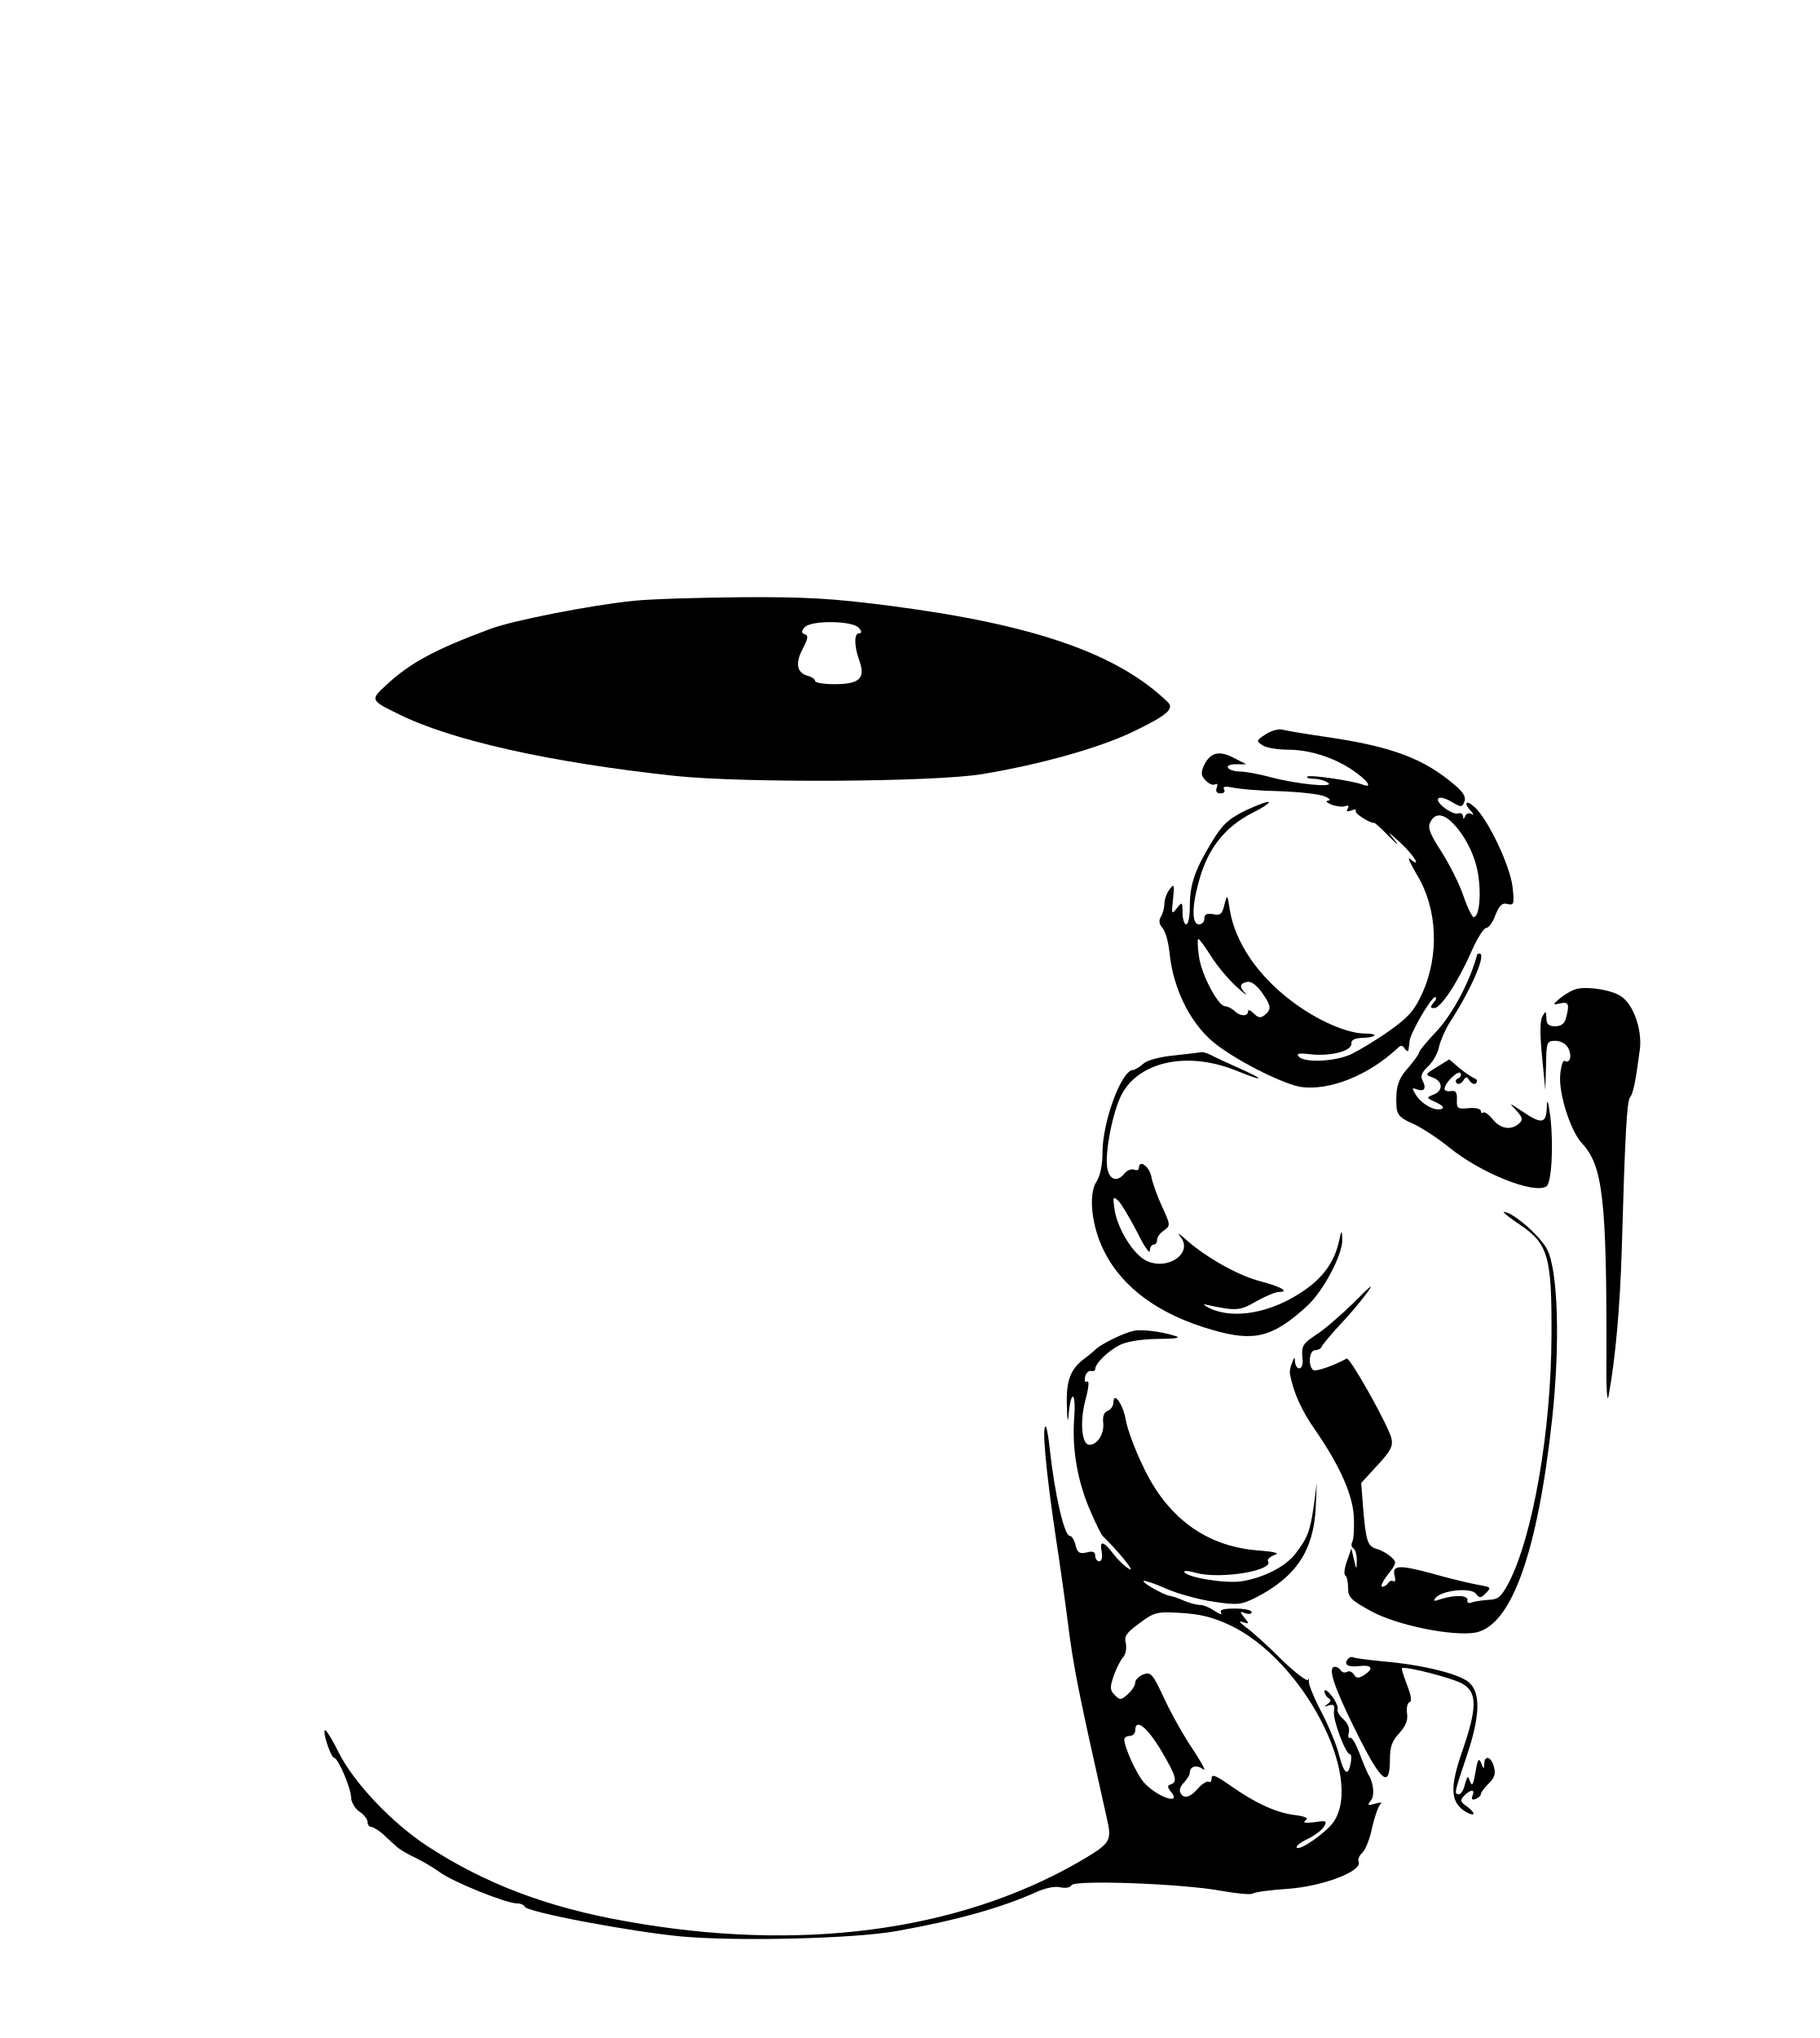
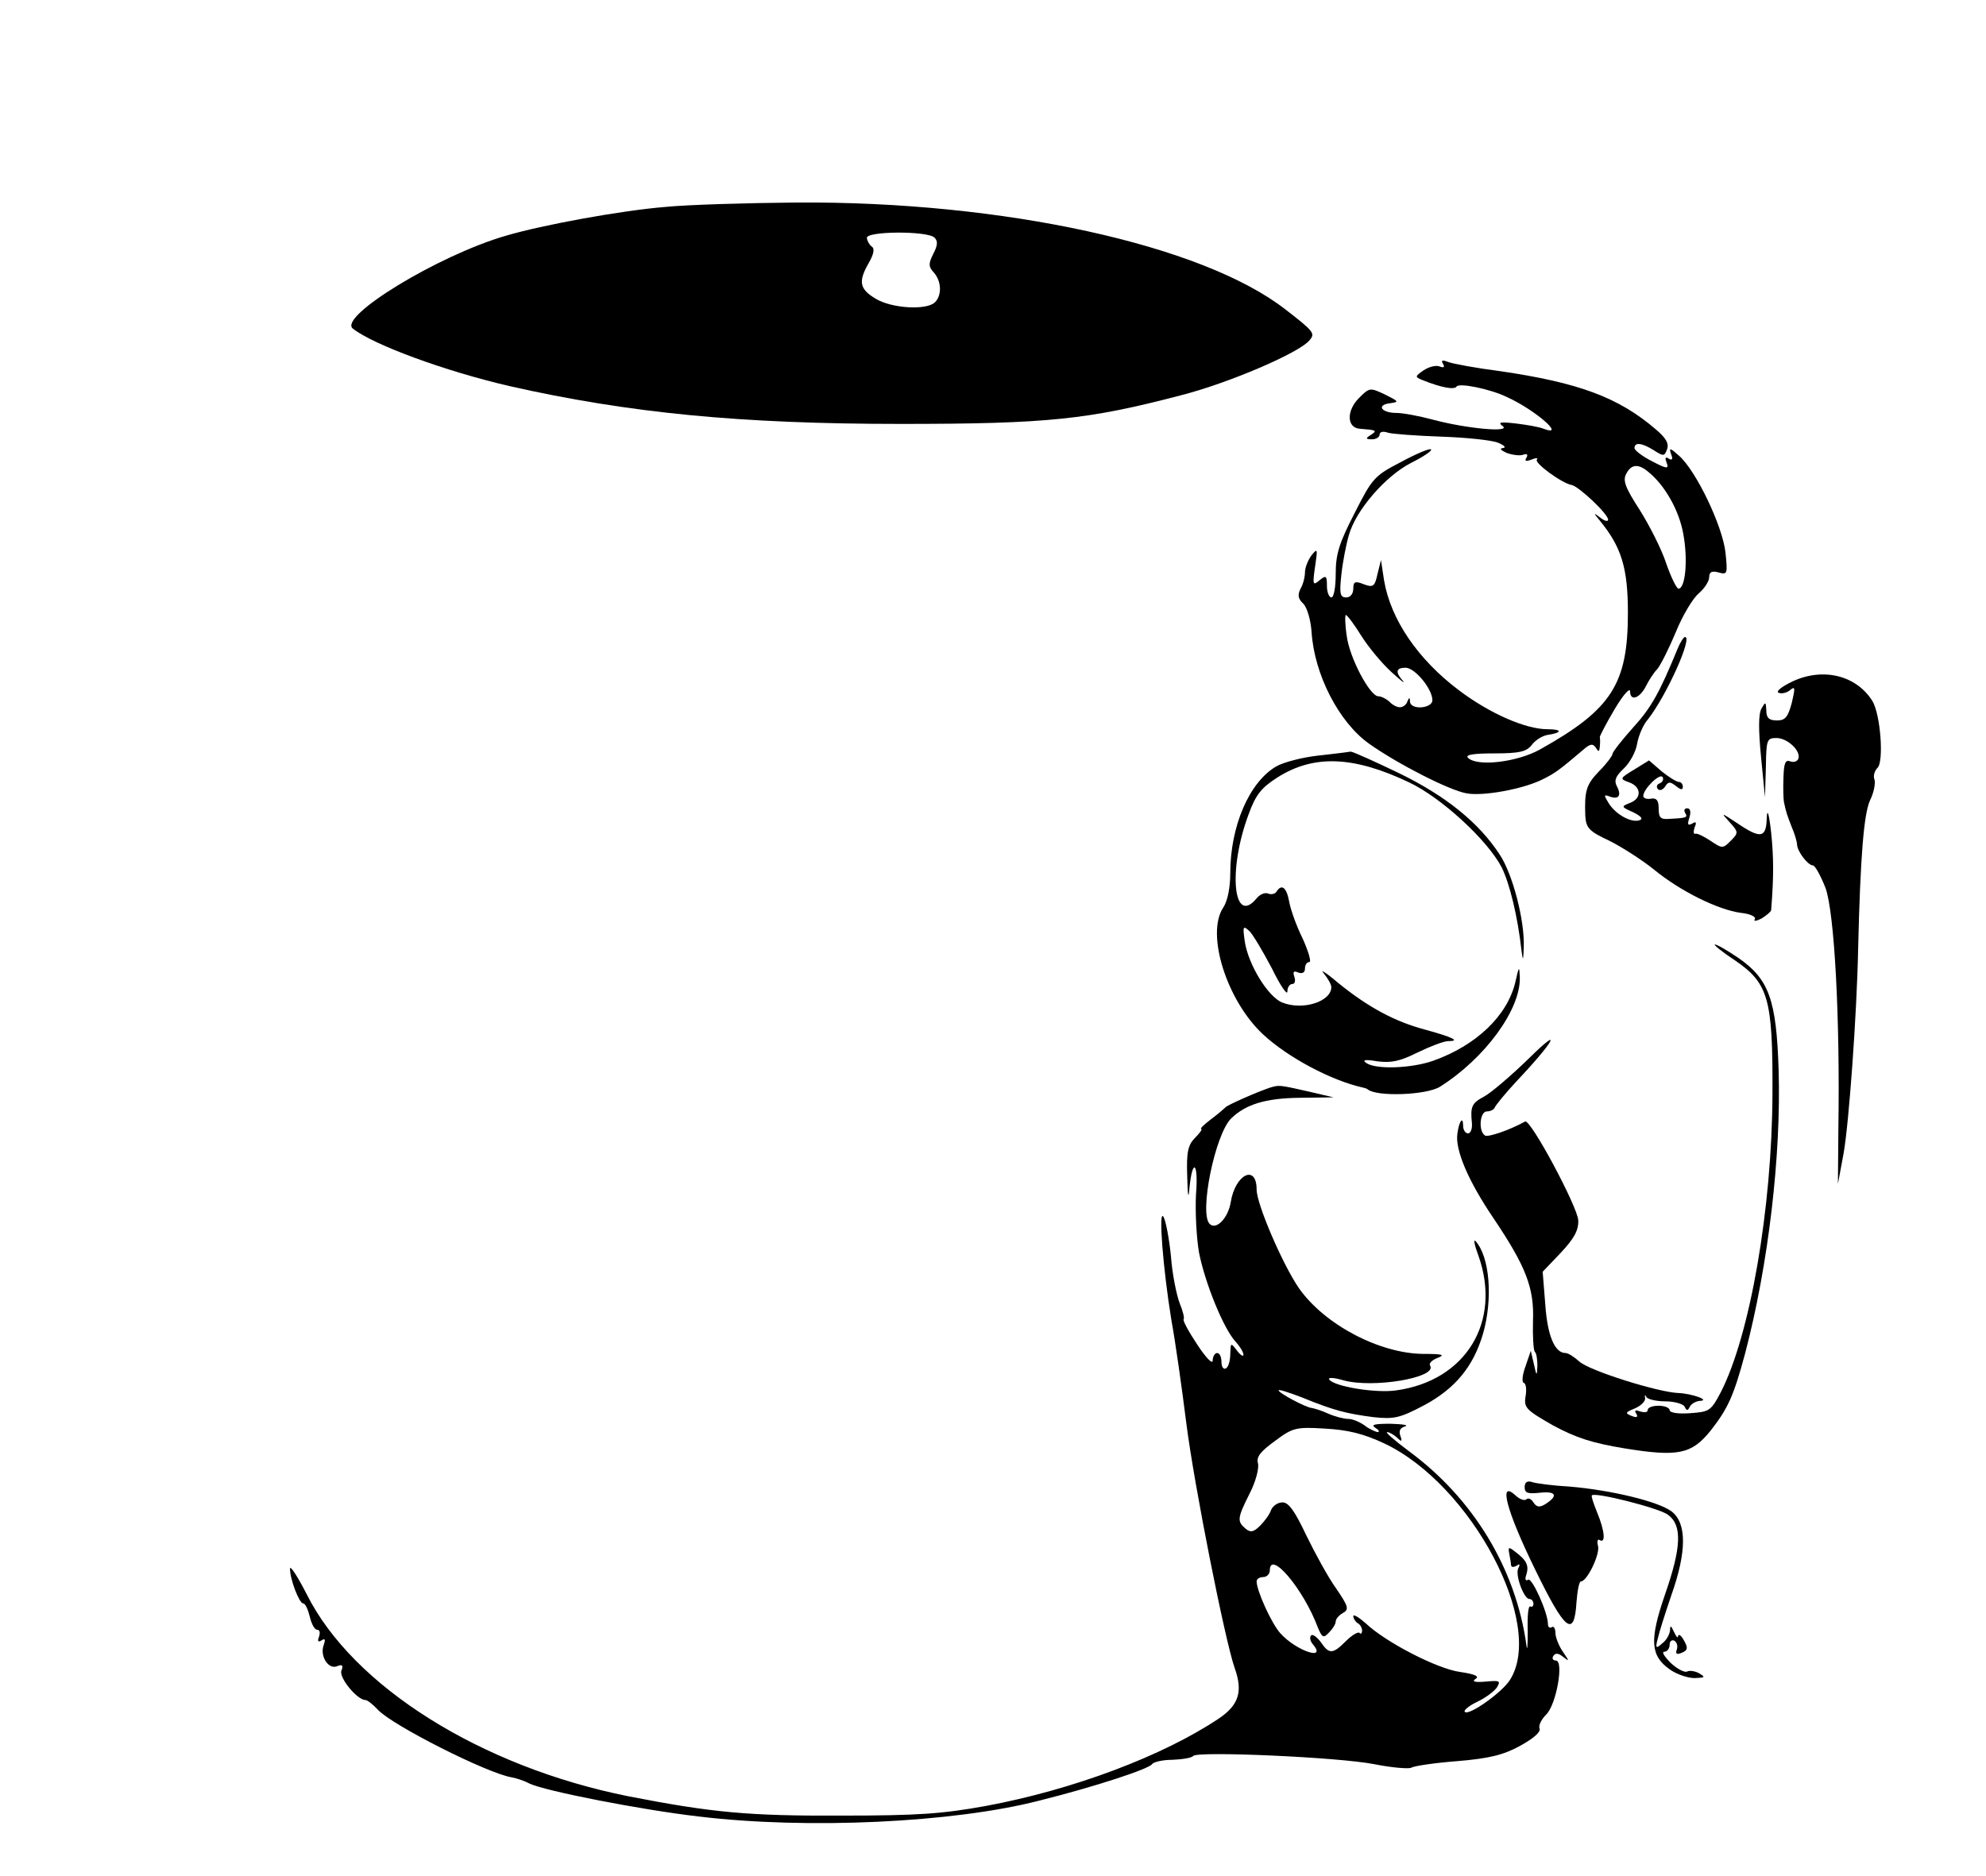
- <svg xmlns="http://www.w3.org/2000/svg" version="1.0" width="500pt" height="560pt" viewBox="0 0 500 560" preserveAspectRatio="xMidYMid meet">
-   <g transform="translate(0,560) scale(0.1,-0.1)" fill="#000000" stroke="none">
-     <path d="M1741 3949 c-112 -11 -334 -54 -396 -78 -150 -56 -217 -92 -282 -152 -46 -42 -46 -43 32 -81 144 -72 416 -133 760 -170 188 -20 713 -17 845 5 162 27 321 72 413 116 96 46 116 64 95 83 -138 133 -368 212 -759 263 -162 21 -235 25 -410 24 -118 -1 -252 -5 -298 -10z m619 -74 c9 -10 9 -15 1 -15 -14 0 -14 -35 1 -76 17 -48 0 -64 -68 -64 -30 0 -54 4 -54 9 0 5 -9 11 -20 14 -30 8 -35 34 -14 74 15 28 16 37 6 40 -10 4 -10 8 -1 19 16 20 132 19 149 -1z" />
-     <path d="M3478 3582 c-26 -17 -26 -18 -8 -30 11 -7 42 -12 70 -12 60 0 128 -22 180 -58 39 -27 54 -49 25 -38 -29 11 -146 28 -152 22 -4 -3 5 -6 18 -6 13 0 31 -5 39 -11 20 -14 -86 -4 -160 16 -30 8 -67 15 -82 15 -15 0 -30 5 -33 10 -4 6 6 10 22 10 l28 0 -35 18 c-40 21 -65 14 -82 -23 -8 -19 -7 -27 6 -40 9 -9 20 -14 26 -10 6 3 7 -1 4 -9 -4 -11 0 -16 11 -16 9 0 13 5 9 11 -4 8 3 9 24 5 16 -4 74 -9 128 -10 55 -2 110 -8 124 -14 14 -6 19 -11 10 -12 -8 -1 -4 -5 9 -11 14 -5 31 -7 38 -4 9 3 11 0 7 -7 -5 -8 -2 -9 10 -5 9 4 15 3 12 -2 -4 -6 42 -35 51 -32 2 0 20 -16 40 -37 26 -26 30 -28 13 -7 -19 23 -15 20 18 -10 39 -36 61 -73 27 -45 -8 7 1 -13 20 -45 56 -93 61 -222 13 -326 -21 -46 -38 -65 -89 -101 -35 -25 -82 -53 -104 -64 -44 -21 -128 -25 -145 -8 -9 9 -1 11 32 7 55 -6 113 9 112 29 -1 10 8 15 28 16 41 1 49 12 10 12 -50 0 -132 36 -202 89 -93 70 -155 161 -170 250 -7 45 -7 45 -15 15 -6 -26 -11 -30 -31 -26 -17 3 -24 0 -24 -12 0 -9 -7 -16 -15 -16 -19 0 -20 47 -1 115 24 92 71 152 149 192 27 13 47 27 44 29 -3 3 -31 -8 -64 -23 -48 -24 -64 -39 -94 -89 -46 -76 -59 -115 -59 -175 0 -27 -4 -49 -10 -49 -5 0 -10 14 -10 32 0 30 -1 31 -16 12 -14 -18 -15 -16 -10 26 4 41 3 43 -10 26 -8 -11 -14 -29 -14 -40 0 -12 -5 -28 -10 -36 -6 -10 -4 -20 5 -30 8 -9 16 -38 19 -66 10 -106 63 -207 134 -258 66 -49 185 -107 229 -113 78 -10 183 32 262 105 11 11 15 11 22 0 5 -7 9 -8 10 -3 1 6 2 17 3 25 2 21 59 120 70 120 5 0 3 -7 -4 -15 -10 -12 -10 -15 2 -15 18 0 66 73 103 158 15 34 33 62 39 62 7 0 19 16 26 36 11 27 19 34 33 30 18 -4 19 -1 14 47 -7 58 -66 183 -103 218 -24 23 -34 14 -11 -10 8 -9 8 -12 0 -7 -6 3 -14 0 -16 -6 -4 -10 -6 -10 -6 -1 -1 7 -7 10 -13 8 -16 -6 -65 31 -55 41 4 5 21 0 36 -9 27 -16 29 -16 36 1 4 12 -3 25 -27 45 -85 73 -174 106 -353 132 -55 8 -109 17 -120 20 -11 3 -32 -3 -47 -13z m504 -234 c36 -30 69 -89 79 -143 11 -59 5 -125 -11 -125 -4 0 -17 26 -28 58 -10 31 -38 86 -60 121 -33 51 -39 67 -31 82 11 22 29 24 51 7z m-654 -375 c17 -27 48 -64 69 -83 21 -19 32 -28 26 -20 -18 19 -16 28 5 32 10 2 25 -8 40 -29 26 -37 27 -46 8 -62 -11 -9 -18 -8 -30 4 -9 9 -16 12 -16 6 0 -15 -23 -14 -38 2 -7 6 -18 12 -25 12 -19 0 -66 88 -72 138 -4 26 -4 47 -2 47 3 0 19 -21 35 -47z" />
-     <path d="M4059 2975 c-18 -69 -66 -161 -112 -210 -26 -27 -47 -53 -47 -57 0 -4 -13 -22 -29 -41 -29 -32 -36 -55 -33 -109 2 -22 11 -31 46 -46 24 -11 68 -40 99 -65 86 -70 232 -129 267 -107 14 9 20 110 11 190 -6 45 -9 54 -10 28 -1 -46 -14 -48 -67 -12 -38 25 -38 25 -17 3 18 -20 19 -26 8 -36 -22 -20 -52 -15 -73 12 -11 13 -22 21 -26 18 -3 -3 -6 -2 -6 4 0 6 -14 10 -34 8 -30 -3 -33 -1 -32 23 1 20 -3 26 -16 24 -10 -2 -18 1 -18 6 0 16 38 53 44 43 3 -5 0 -11 -6 -14 -7 -2 -9 -8 -5 -13 4 -5 12 -2 18 6 8 13 10 13 18 0 6 -8 14 -11 18 -6 4 5 2 11 -5 13 -7 3 -25 15 -41 28 l-28 24 -34 -21 c-33 -20 -33 -21 -11 -29 28 -10 29 -37 1 -47 -20 -8 -19 -9 8 -21 18 -9 23 -15 15 -18 -19 -7 -55 13 -71 39 -11 18 -11 20 2 15 21 -8 28 2 17 23 -7 13 -3 23 15 40 13 12 27 37 30 54 4 17 17 47 29 66 60 92 102 190 82 190 -3 0 -7 -2 -7 -5z" />
-     <path d="M4335 2883 c-11 -2 -31 -13 -45 -24 -24 -20 -24 -21 -2 -16 23 5 26 -2 16 -40 -4 -16 -14 -23 -30 -23 -18 0 -24 6 -24 23 -1 20 -2 20 -11 4 -7 -12 -7 -48 -1 -110 l9 -92 2 68 c1 64 2 67 26 67 14 0 29 -8 35 -20 11 -21 5 -44 -10 -35 -4 3 -10 -14 -12 -38 -5 -50 28 -156 61 -190 56 -61 67 -155 66 -587 -1 -87 2 -129 6 -105 19 104 31 241 36 398 9 318 14 411 23 422 9 11 16 48 27 133 6 52 -17 120 -50 143 -24 18 -89 29 -122 22z" />
-     <path d="M3228 2700 c-41 -4 -75 -13 -86 -23 -10 -9 -23 -17 -28 -17 -32 -1 -84 -142 -84 -227 0 -33 -6 -63 -16 -79 -24 -35 -14 -125 21 -193 50 -100 152 -174 296 -215 116 -34 167 -21 262 66 45 42 97 141 96 182 -1 29 -2 28 -10 -9 -13 -54 -44 -97 -98 -133 -88 -60 -190 -78 -256 -47 -16 8 -21 13 -10 10 82 -18 93 -17 137 9 25 14 53 26 63 26 31 0 4 15 -50 29 -59 15 -144 62 -200 110 -22 20 -32 26 -22 14 39 -45 -33 -96 -93 -67 -36 18 -79 88 -87 141 -5 35 -4 37 11 23 8 -8 31 -47 51 -85 19 -39 35 -62 35 -52 0 9 5 17 10 17 6 0 10 6 10 13 0 7 8 19 19 26 18 13 18 15 -5 65 -13 28 -27 66 -30 84 -6 28 -34 47 -34 22 0 -5 -6 -7 -13 -4 -8 3 -20 -2 -27 -11 -19 -23 -39 -18 -46 11 -9 35 10 142 34 197 44 99 182 131 320 75 78 -32 82 -26 5 8 -32 14 -66 30 -75 35 -10 5 -21 8 -25 8 -5 -1 -38 -5 -75 -9z" />
-     <path d="M4177 2235 c78 -53 88 -87 87 -305 -1 -262 -51 -551 -118 -680 -20 -37 -28 -45 -54 -46 -17 -1 -38 -4 -47 -7 -8 -4 -14 -1 -12 6 2 14 -35 15 -73 3 -20 -7 -23 -6 -13 5 20 20 96 27 109 10 10 -13 14 -13 28 2 15 15 14 16 -21 22 -21 4 -78 17 -126 31 -93 25 -112 24 -104 -7 3 -11 1 -17 -3 -14 -5 3 -11 1 -15 -5 -3 -5 -11 -10 -16 -10 -6 0 1 15 15 33 25 32 25 35 9 49 -10 9 -28 19 -40 22 -25 8 -29 21 -37 116 l-5 65 44 48 c37 40 44 53 39 75 -8 34 -114 224 -123 219 -36 -20 -84 -36 -91 -32 -16 10 -12 55 4 55 8 0 16 4 18 9 2 5 23 31 48 58 25 26 59 66 75 88 23 31 15 26 -34 -24 -36 -35 -82 -75 -103 -88 -39 -26 -42 -31 -38 -70 1 -13 -3 -23 -9 -23 -6 0 -11 8 -12 18 0 14 -2 14 -8 -3 -5 -11 -7 -24 -6 -30 10 -52 32 -101 70 -155 69 -100 105 -182 106 -244 1 -30 -1 -58 -5 -64 -3 -6 -2 -13 4 -17 5 -3 9 -18 9 -33 -1 -27 -1 -27 -8 3 l-7 30 -12 -34 c-7 -19 -9 -37 -5 -40 5 -3 8 -19 8 -35 0 -25 8 -33 63 -63 70 -39 225 -70 287 -59 99 19 171 220 211 589 22 207 16 405 -14 464 -19 37 -95 103 -119 103 -4 0 15 -16 44 -35z" />
-     <path d="M3115 1943 c-30 -7 -88 -36 -103 -50 -7 -7 -21 -18 -30 -25 -40 -29 -52 -61 -50 -128 1 -46 3 -53 5 -25 7 71 21 59 15 -14 -6 -85 10 -175 46 -256 14 -33 29 -62 32 -65 45 -44 90 -100 75 -92 -12 6 -31 24 -44 41 -29 38 -40 39 -33 6 2 -15 0 -25 -7 -25 -6 0 -11 7 -11 15 0 11 -7 14 -24 9 -19 -4 -25 -1 -30 20 -3 14 -11 26 -16 26 -15 0 -41 112 -55 239 -3 30 -8 57 -10 60 -13 13 -1 -121 29 -319 9 -58 23 -157 31 -220 15 -121 30 -194 106 -532 16 -69 13 -72 -79 -126 -333 -190 -767 -247 -1243 -161 -215 38 -386 103 -544 206 -98 64 -202 174 -244 257 -18 37 -36 65 -38 62 -7 -6 17 -76 25 -76 11 0 46 -82 47 -109 0 -13 11 -31 23 -39 12 -8 22 -21 22 -28 0 -8 5 -14 10 -14 6 0 20 -9 33 -20 12 -12 29 -27 37 -34 8 -8 31 -21 50 -30 19 -9 50 -27 68 -40 36 -27 183 -86 212 -86 10 0 20 -4 22 -9 5 -15 292 -69 431 -82 154 -14 478 -6 592 15 163 29 288 64 383 107 25 11 52 17 66 13 14 -3 27 -1 31 6 9 15 309 4 414 -16 40 -7 79 -11 84 -7 6 4 50 10 98 13 94 7 203 48 193 74 -3 7 2 18 10 25 8 7 21 38 27 69 7 31 18 61 23 65 6 5 0 5 -14 1 -21 -6 -23 -5 -13 8 12 13 8 51 -7 73 -3 6 -14 31 -24 58 -10 26 -21 45 -26 42 -4 -3 -6 4 -3 14 3 12 -3 26 -15 37 -11 9 -18 22 -16 28 2 6 -5 22 -16 36 -11 14 -20 20 -20 13 0 -6 5 -15 11 -19 8 -4 7 -9 -2 -16 -11 -8 -10 -9 3 -4 14 4 17 0 14 -17 -3 -23 32 -117 44 -117 4 0 5 -11 2 -25 -7 -38 -18 -30 -32 23 -6 26 -28 78 -48 117 -20 38 -36 77 -35 85 1 8 0 10 -2 4 -3 -5 -36 20 -73 56 -37 37 -80 76 -97 88 -18 14 -22 19 -10 15 18 -6 19 -5 5 12 -14 17 -13 18 3 12 9 -3 17 -2 17 3 0 6 -21 10 -46 10 -32 0 -43 -3 -38 -12 4 -6 -3 -4 -17 5 -13 9 -31 17 -41 17 -9 0 -29 5 -45 12 -15 7 -32 12 -38 13 -16 2 -77 36 -72 41 2 2 30 -7 61 -21 32 -14 90 -30 130 -36 68 -10 76 -9 117 11 111 57 159 129 165 247 l3 68 -8 -60 c-10 -71 -17 -90 -49 -132 -27 -37 -88 -68 -149 -78 -43 -7 -149 10 -158 25 -3 5 12 4 32 -2 66 -18 214 6 198 32 -3 5 5 12 17 17 17 5 4 9 -48 13 -141 12 -248 91 -314 234 -22 45 -42 101 -46 124 -7 43 -34 81 -34 48 0 -9 -7 -19 -16 -23 -10 -3 -14 -15 -12 -33 3 -30 -16 -60 -38 -60 -21 0 -27 62 -11 123 9 32 11 54 5 51 -6 -4 -8 2 -6 12 2 11 10 18 16 17 7 -2 12 1 12 5 0 15 34 49 67 66 20 10 58 16 105 17 50 0 65 3 48 8 -41 13 -94 19 -115 14z m266 -809 c198 -94 367 -414 285 -539 -19 -29 -93 -81 -102 -72 -4 3 9 14 28 23 19 9 40 24 46 34 10 17 8 18 -26 13 -24 -3 -33 -2 -24 5 10 6 0 11 -32 15 -52 7 -109 34 -178 83 -36 25 -48 30 -48 18 0 -8 -4 -13 -8 -10 -5 3 -19 -6 -31 -20 -22 -25 -41 -28 -48 -7 -2 6 3 18 12 26 8 9 15 20 15 26 0 18 20 23 37 9 9 -7 -3 16 -26 51 -24 35 -60 98 -80 141 -33 71 -38 77 -59 69 -12 -5 -22 -15 -22 -22 0 -8 -9 -22 -20 -32 -19 -17 -22 -17 -36 -3 -14 14 -14 21 -3 54 8 22 20 45 27 52 6 8 9 24 6 37 -5 19 2 29 38 55 40 30 48 32 113 28 52 -3 87 -11 136 -34z m-191 -342 c43 -73 47 -88 28 -95 -10 -3 -10 -7 -1 -19 34 -40 -36 -17 -73 24 -20 22 -54 97 -54 118 0 6 7 10 15 10 8 0 15 7 15 15 0 35 32 10 70 -53z" />
-     <path d="M3706 1043 c-15 -16 -3 -25 29 -21 37 4 42 -7 12 -26 -13 -8 -20 -8 -26 3 -5 7 -13 11 -19 7 -6 -3 -13 -2 -17 4 -3 5 -10 10 -16 10 -21 0 -5 -51 57 -176 71 -143 94 -161 94 -77 0 33 6 50 26 71 17 19 24 35 21 54 -2 15 1 29 7 31 7 2 4 19 -7 47 -9 24 -16 45 -14 46 7 7 140 -27 167 -43 40 -23 40 -66 -1 -184 -34 -98 -33 -138 4 -164 11 -8 23 -12 26 -10 3 3 -5 12 -17 21 -19 13 -20 17 -8 30 19 18 30 18 23 0 -4 -10 -1 -13 9 -9 7 3 14 9 14 14 0 4 10 17 21 28 16 15 20 27 15 45 -7 29 -26 35 -27 9 0 -15 -2 -15 -8 2 -7 16 -10 11 -16 -25 -6 -34 -9 -40 -15 -25 -6 17 -7 16 -14 -8 -3 -15 -11 -27 -16 -27 -14 0 -14 1 20 102 39 115 40 179 5 207 -30 23 -129 47 -235 56 -41 4 -78 9 -81 11 -3 2 -9 1 -13 -3z" />
+ <svg xmlns="http://www.w3.org/2000/svg" version="1.0" width="452pt" height="427pt" viewBox="0 0 452 427" preserveAspectRatio="xMidYMid meet">
+   <g transform="translate(0,427) scale(0.1,-0.1)" fill="#000000" stroke="none">
+     <path d="M1515 3799 c-100 -8 -281 -41 -365 -66 -154 -45 -381 -184 -347 -211 47 -37 210 -97 357 -131 270 -61 524 -86 890 -86 335 0 427 10 637 65 110 28 270 97 293 125 14 16 11 20 -55 71 -189 147 -642 246 -1111 243 -115 -1 -249 -5 -299 -10z m612 -70 c8 -8 7 -18 -3 -37 -11 -22 -11 -29 1 -42 18 -20 19 -52 3 -68 -19 -19 -99 -14 -135 8 -37 22 -40 39 -16 81 11 19 14 32 8 37 -6 4 -11 13 -12 20 -4 16 138 17 154 1z" />
+     <path d="M3284 3442 c5 -8 2 -10 -8 -6 -8 3 -24 -1 -36 -9 -20 -14 -20 -15 -3 -22 42 -17 73 -23 78 -15 5 9 76 -5 115 -24 64 -29 136 -92 83 -72 -9 4 -38 9 -63 12 -35 4 -42 3 -30 -6 20 -15 -82 -6 -160 15 -30 8 -67 15 -82 15 -34 0 -46 18 -15 22 22 3 21 4 -11 20 -34 16 -35 16 -59 -8 -29 -29 -28 -68 2 -70 38 -3 40 -4 25 -14 -13 -8 -12 -10 3 -10 9 0 17 5 17 11 0 6 8 8 19 4 10 -3 65 -7 122 -9 57 -2 115 -8 129 -14 14 -6 19 -11 10 -12 -8 -1 -4 -5 9 -11 14 -5 31 -7 38 -4 9 3 11 0 7 -7 -5 -8 -1 -9 12 -4 10 4 15 4 12 0 -8 -7 58 -55 79 -58 16 -3 83 -66 83 -79 0 -5 -8 -3 -17 4 -17 13 -17 12 -2 -6 49 -60 64 -107 64 -210 0 -162 -37 -220 -200 -311 -52 -29 -143 -40 -164 -19 -7 7 13 10 60 10 58 0 73 4 85 19 8 11 24 21 36 23 34 5 34 13 0 13 -50 0 -132 36 -202 89 -93 70 -155 161 -170 250 l-7 46 -8 -32 c-6 -28 -10 -31 -31 -23 -20 8 -24 6 -24 -10 0 -12 -7 -20 -16 -20 -14 0 -16 8 -11 53 3 28 11 69 17 89 16 57 83 134 141 164 28 14 49 28 46 31 -3 3 -34 -10 -69 -29 -60 -31 -65 -37 -105 -116 -35 -68 -43 -93 -43 -138 0 -30 -4 -54 -10 -54 -5 0 -10 12 -10 26 0 24 -2 25 -17 13 -15 -13 -16 -10 -10 31 6 41 6 43 -8 26 -8 -11 -15 -28 -15 -39 0 -10 -4 -27 -10 -37 -7 -14 -6 -23 6 -34 9 -9 17 -37 19 -64 6 -97 62 -206 131 -255 65 -46 182 -106 222 -113 38 -7 131 10 175 33 26 13 36 20 90 66 16 14 22 15 29 5 6 -10 8 -10 9 2 1 8 1 18 0 22 0 3 15 32 34 64 19 32 35 50 35 40 0 -23 22 -16 36 12 6 12 17 30 26 39 8 10 27 48 42 84 15 37 38 76 52 88 13 11 24 28 24 37 0 12 6 15 21 11 21 -6 21 -3 16 46 -7 60 -66 184 -105 219 -20 18 -24 20 -19 5 5 -12 3 -16 -5 -11 -8 5 -9 2 -5 -9 6 -15 1 -15 -33 3 -22 11 -40 25 -40 30 0 14 17 12 44 -5 22 -14 24 -14 30 2 5 13 -2 26 -26 46 -85 73 -176 106 -353 132 -55 7 -109 17 -119 21 -13 5 -17 4 -12 -4z m466 -245 c38 -30 71 -87 81 -142 11 -59 5 -125 -11 -125 -4 0 -17 26 -28 58 -10 31 -38 86 -60 121 -33 51 -39 67 -31 82 11 22 27 24 49 6z m-652 -374 c17 -27 48 -64 69 -83 21 -19 32 -28 26 -20 -18 20 -16 30 6 30 21 0 61 -48 61 -74 0 -19 -50 -23 -51 -3 0 10 -2 10 -6 0 -2 -7 -10 -13 -17 -13 -7 0 -18 6 -24 13 -7 6 -18 12 -25 12 -19 0 -66 88 -72 138 -4 26 -4 47 -2 47 3 0 19 -21 35 -47z" />
+     <path d="M3818 2793 c-41 -100 -60 -134 -101 -179 -26 -29 -47 -56 -47 -60 0 -4 -13 -22 -30 -39 -30 -31 -34 -45 -32 -102 2 -28 8 -35 55 -57 28 -14 75 -44 102 -66 60 -49 145 -91 197 -98 21 -2 35 -9 32 -14 -4 -6 3 -5 15 1 11 7 21 15 22 19 6 75 6 119 0 177 -5 44 -9 56 -10 33 -1 -46 -14 -48 -67 -12 -38 25 -38 25 -18 3 21 -23 21 -25 3 -43 -18 -18 -19 -18 -46 0 -15 10 -31 18 -35 16 -4 -1 -4 6 -1 15 5 11 3 14 -6 8 -10 -5 -11 -2 -6 14 4 13 2 21 -5 21 -6 0 -8 -4 -5 -10 7 -11 4 -12 -35 -14 -21 -2 -25 3 -25 24 0 18 -5 24 -17 22 -10 -2 -18 1 -18 6 0 16 38 53 44 43 3 -5 0 -11 -6 -14 -7 -2 -9 -8 -5 -13 4 -5 12 -2 17 6 7 11 11 11 24 1 11 -9 16 -10 16 -2 0 6 -4 11 -9 11 -5 0 -23 11 -39 24 l-29 25 -34 -21 c-33 -20 -33 -21 -11 -29 28 -10 29 -37 1 -47 -20 -8 -19 -9 8 -21 18 -9 23 -15 15 -18 -19 -7 -55 13 -71 39 -11 18 -11 20 2 15 21 -8 28 2 17 23 -7 13 -3 23 15 40 14 13 28 38 31 57 3 18 14 44 25 56 42 54 102 187 84 187 -3 0 -11 -12 -17 -27z" />
+     <path d="M4080 2719 c-25 -12 -39 -23 -32 -26 7 -3 19 0 26 6 12 10 12 5 4 -29 -9 -33 -15 -40 -34 -40 -18 0 -24 6 -24 23 -1 20 -2 20 -11 4 -7 -12 -7 -48 -1 -110 l9 -92 2 68 c1 63 2 67 24 67 25 0 56 -29 50 -47 -3 -7 -11 -9 -19 -6 -11 4 -14 -5 -15 -38 -1 -24 0 -48 1 -54 5 -25 8 -32 18 -58 7 -16 12 -34 12 -40 1 -16 25 -47 36 -47 5 0 18 -24 29 -52 20 -57 33 -294 29 -548 l-1 -125 13 70 c12 68 30 315 33 465 5 211 13 307 27 338 9 18 13 40 10 48 -3 7 0 19 7 26 15 14 7 123 -12 153 -37 58 -112 76 -181 44z" />
+     <path d="M3000 2550 c-36 -4 -79 -15 -96 -25 -61 -36 -104 -136 -104 -243 0 -32 -6 -63 -16 -78 -40 -60 8 -212 91 -289 56 -52 155 -105 228 -121 4 -1 8 -2 10 -4 21 -17 133 -13 164 6 103 65 184 176 182 249 -1 27 -2 26 -10 -10 -18 -77 -89 -145 -188 -180 -49 -17 -129 -20 -151 -5 -11 7 -3 9 25 4 31 -4 51 0 91 20 29 14 60 26 70 26 29 0 10 9 -52 26 -68 18 -129 50 -199 107 -27 23 -42 32 -32 21 9 -11 17 -25 17 -31 0 -33 -65 -54 -112 -35 -32 13 -77 86 -85 139 -5 35 -4 37 11 23 8 -8 31 -47 51 -85 19 -39 35 -62 35 -52 0 9 5 17 11 17 6 0 8 7 5 16 -4 12 -2 15 9 10 9 -3 15 0 15 9 0 8 4 15 10 15 5 0 -2 24 -15 53 -14 28 -28 67 -31 85 -6 32 -17 41 -29 22 -3 -5 -12 -7 -19 -4 -7 3 -19 -2 -26 -11 -53 -64 -66 64 -18 192 16 44 29 60 65 83 83 53 174 49 300 -11 74 -35 179 -132 211 -194 18 -37 36 -110 45 -190 3 -24 4 -22 5 10 2 60 -25 165 -55 210 -47 72 -122 133 -229 185 -56 27 -105 49 -110 49 -5 -1 -38 -5 -74 -9z" />
+     <path d="M3947 2085 c78 -53 88 -87 87 -305 -1 -261 -51 -550 -118 -680 -22 -42 -26 -44 -70 -47 -26 -2 -46 1 -46 7 0 5 -11 10 -25 10 -14 0 -25 -4 -25 -10 0 -5 -7 -6 -17 -3 -11 4 -14 3 -9 -5 5 -8 1 -10 -11 -5 -15 6 -14 8 8 17 14 6 25 17 23 24 -1 7 0 8 3 2 2 -5 22 -10 43 -10 21 0 41 -6 44 -12 5 -10 7 -10 12 0 3 6 13 12 22 13 27 1 -18 17 -49 18 -46 2 -203 51 -225 72 -11 10 -25 19 -31 19 -24 0 -41 38 -46 110 l-6 75 41 43 c30 32 41 51 40 74 -1 30 -109 232 -121 225 -36 -20 -84 -36 -91 -32 -16 10 -12 55 4 55 8 0 16 4 18 9 2 5 23 31 48 58 88 93 109 132 30 54 -41 -40 -87 -79 -102 -87 -28 -15 -32 -22 -28 -61 1 -13 -3 -23 -9 -23 -6 0 -11 8 -11 17 0 23 -9 12 -13 -17 -6 -37 25 -109 82 -193 74 -110 93 -159 90 -234 -1 -35 1 -66 4 -70 4 -3 6 -18 6 -32 -1 -25 -2 -24 -8 4 l-7 30 -12 -35 c-7 -19 -9 -36 -4 -38 5 -1 7 -15 4 -31 -4 -26 2 -31 63 -66 52 -28 89 -40 162 -52 123 -20 153 -13 196 40 40 51 53 80 79 177 53 202 82 451 76 645 -5 159 -22 206 -91 254 -25 17 -49 31 -54 31 -4 0 15 -16 44 -35z" />
+     <path d="M2890 1794 c-30 -10 -95 -39 -100 -44 -3 -3 -18 -16 -34 -28 -16 -12 -26 -22 -22 -22 3 0 -3 -9 -14 -20 -16 -16 -20 -32 -18 -87 1 -46 3 -55 5 -28 7 71 21 59 15 -14 -2 -39 1 -99 7 -133 14 -70 56 -173 83 -202 10 -11 18 -24 18 -30 0 -5 -7 -1 -15 10 -14 18 -14 18 -15 -8 0 -15 -4 -30 -10 -33 -5 -3 -10 3 -10 14 0 12 -4 21 -10 21 -5 0 -10 -8 -10 -17 0 -10 -16 7 -35 36 -20 30 -34 56 -31 58 2 3 -2 19 -9 36 -7 18 -17 66 -20 107 -4 41 -12 82 -17 90 -12 20 -1 -119 18 -235 9 -49 24 -155 34 -235 18 -142 88 -494 110 -557 19 -53 10 -84 -36 -115 -127 -85 -331 -162 -530 -199 -99 -18 -155 -22 -329 -22 -212 -1 -295 7 -485 44 -335 67 -627 250 -732 460 -21 41 -38 67 -38 58 0 -24 21 -79 30 -79 5 0 11 -14 15 -30 4 -17 11 -30 17 -30 6 0 7 -7 4 -16 -4 -10 -2 -13 6 -8 8 5 9 2 5 -10 -10 -25 10 -57 30 -49 12 5 15 2 10 -10 -6 -16 36 -67 55 -67 4 0 17 -10 28 -22 32 -35 249 -145 305 -154 11 -2 29 -8 40 -14 35 -17 255 -60 385 -75 249 -30 581 -14 775 36 128 32 249 72 257 83 3 5 24 10 46 10 22 1 44 4 48 9 12 11 331 -3 412 -19 40 -8 78 -11 84 -8 6 4 53 11 105 15 72 6 105 14 143 35 29 16 47 31 44 39 -3 7 4 21 15 32 23 22 41 123 22 123 -7 0 -9 5 -6 10 5 8 12 7 23 -2 14 -11 14 -10 -1 12 -9 13 -17 33 -17 43 0 10 -4 16 -8 13 -5 -3 -9 0 -9 7 0 26 -36 106 -45 101 -6 -4 -8 1 -4 12 6 20 1 32 -26 52 -14 11 -16 11 -13 -5 2 -10 4 -22 4 -26 1 -5 6 -5 13 -1 7 5 8 3 4 -5 -9 -14 12 -71 25 -71 5 0 9 -5 9 -11 0 -5 -3 -8 -7 -6 -5 3 -7 -23 -6 -56 0 -34 -1 -48 -3 -32 -24 174 -121 334 -268 442 -32 24 -54 43 -49 43 5 0 15 -6 22 -12 11 -11 13 -10 8 4 -4 11 0 18 11 21 9 3 -5 5 -33 6 -36 0 -46 -2 -35 -9 8 -5 11 -10 5 -10 -5 1 -19 7 -29 15 -11 8 -28 15 -37 15 -10 0 -30 5 -46 12 -15 7 -32 12 -38 13 -13 1 -75 34 -75 40 0 3 24 -5 53 -16 73 -30 102 -37 163 -45 47 -5 60 -2 115 27 71 38 112 88 134 162 23 79 16 176 -17 212 -5 5 -2 -10 7 -34 53 -150 -29 -284 -187 -306 -47 -7 -143 9 -153 25 -3 5 12 4 32 -2 68 -19 214 6 198 33 -4 5 4 13 17 18 18 7 11 9 -33 9 -100 1 -225 67 -283 150 -37 54 -96 191 -96 224 0 59 -49 35 -59 -29 -6 -36 -33 -64 -48 -49 -24 24 12 203 49 240 33 32 78 46 155 47 l78 1 -60 14 c-66 15 -64 14 -85 8z m261 -810 c198 -94 367 -413 285 -539 -19 -29 -93 -81 -102 -72 -4 3 9 14 28 23 19 9 39 24 45 33 9 15 6 16 -26 13 -24 -2 -32 0 -23 6 10 6 -1 11 -35 16 -52 7 -170 68 -215 111 -16 14 -28 21 -28 16 0 -5 5 -13 10 -16 6 -3 10 -11 10 -17 0 -6 -3 -9 -6 -5 -3 3 -17 -5 -31 -19 -30 -30 -38 -30 -57 -2 -9 12 -19 19 -22 15 -4 -4 -2 -13 4 -20 33 -39 -38 -15 -74 25 -20 22 -54 97 -54 118 0 6 7 10 15 10 8 0 15 7 15 15 0 48 76 -41 109 -129 10 -24 13 -26 26 -12 8 8 15 19 15 25 0 5 7 14 16 19 15 8 13 15 -15 56 -18 25 -48 80 -68 121 -26 55 -40 75 -54 75 -11 0 -22 -8 -26 -17 -3 -10 -15 -26 -25 -36 -15 -15 -22 -16 -33 -7 -20 17 -19 24 9 80 14 27 22 58 19 69 -4 15 6 27 39 51 40 30 48 32 113 28 52 -3 87 -11 136 -34z" />
+     <path d="M3470 885 c0 -14 7 -16 35 -13 37 4 42 -7 12 -26 -13 -8 -20 -7 -27 4 -5 8 -12 11 -16 7 -4 -4 -16 0 -26 10 -38 34 -19 -37 45 -168 69 -142 90 -159 95 -76 2 26 6 47 10 47 14 0 44 62 39 81 -3 10 -1 17 4 13 14 -8 11 22 -6 63 -8 20 -14 37 -12 39 7 8 153 -29 173 -44 33 -24 31 -74 -7 -183 -35 -102 -33 -138 11 -169 15 -11 41 -20 57 -20 24 1 25 2 10 11 -9 5 -22 7 -27 4 -5 -3 -22 5 -37 19 -15 15 -22 26 -15 26 6 0 12 7 12 16 0 8 5 12 11 9 6 -4 8 -13 5 -21 -3 -8 0 -11 10 -7 16 6 17 12 4 33 -5 8 -10 11 -11 5 0 -5 -4 -1 -9 10 -7 15 -9 16 -9 4 -1 -9 -8 -23 -18 -30 -14 -13 -16 -11 -10 11 3 14 17 58 31 99 35 99 35 163 1 190 -30 23 -138 49 -233 57 -37 2 -75 7 -84 10 -12 4 -18 0 -18 -11z" />
  </g>
</svg>
